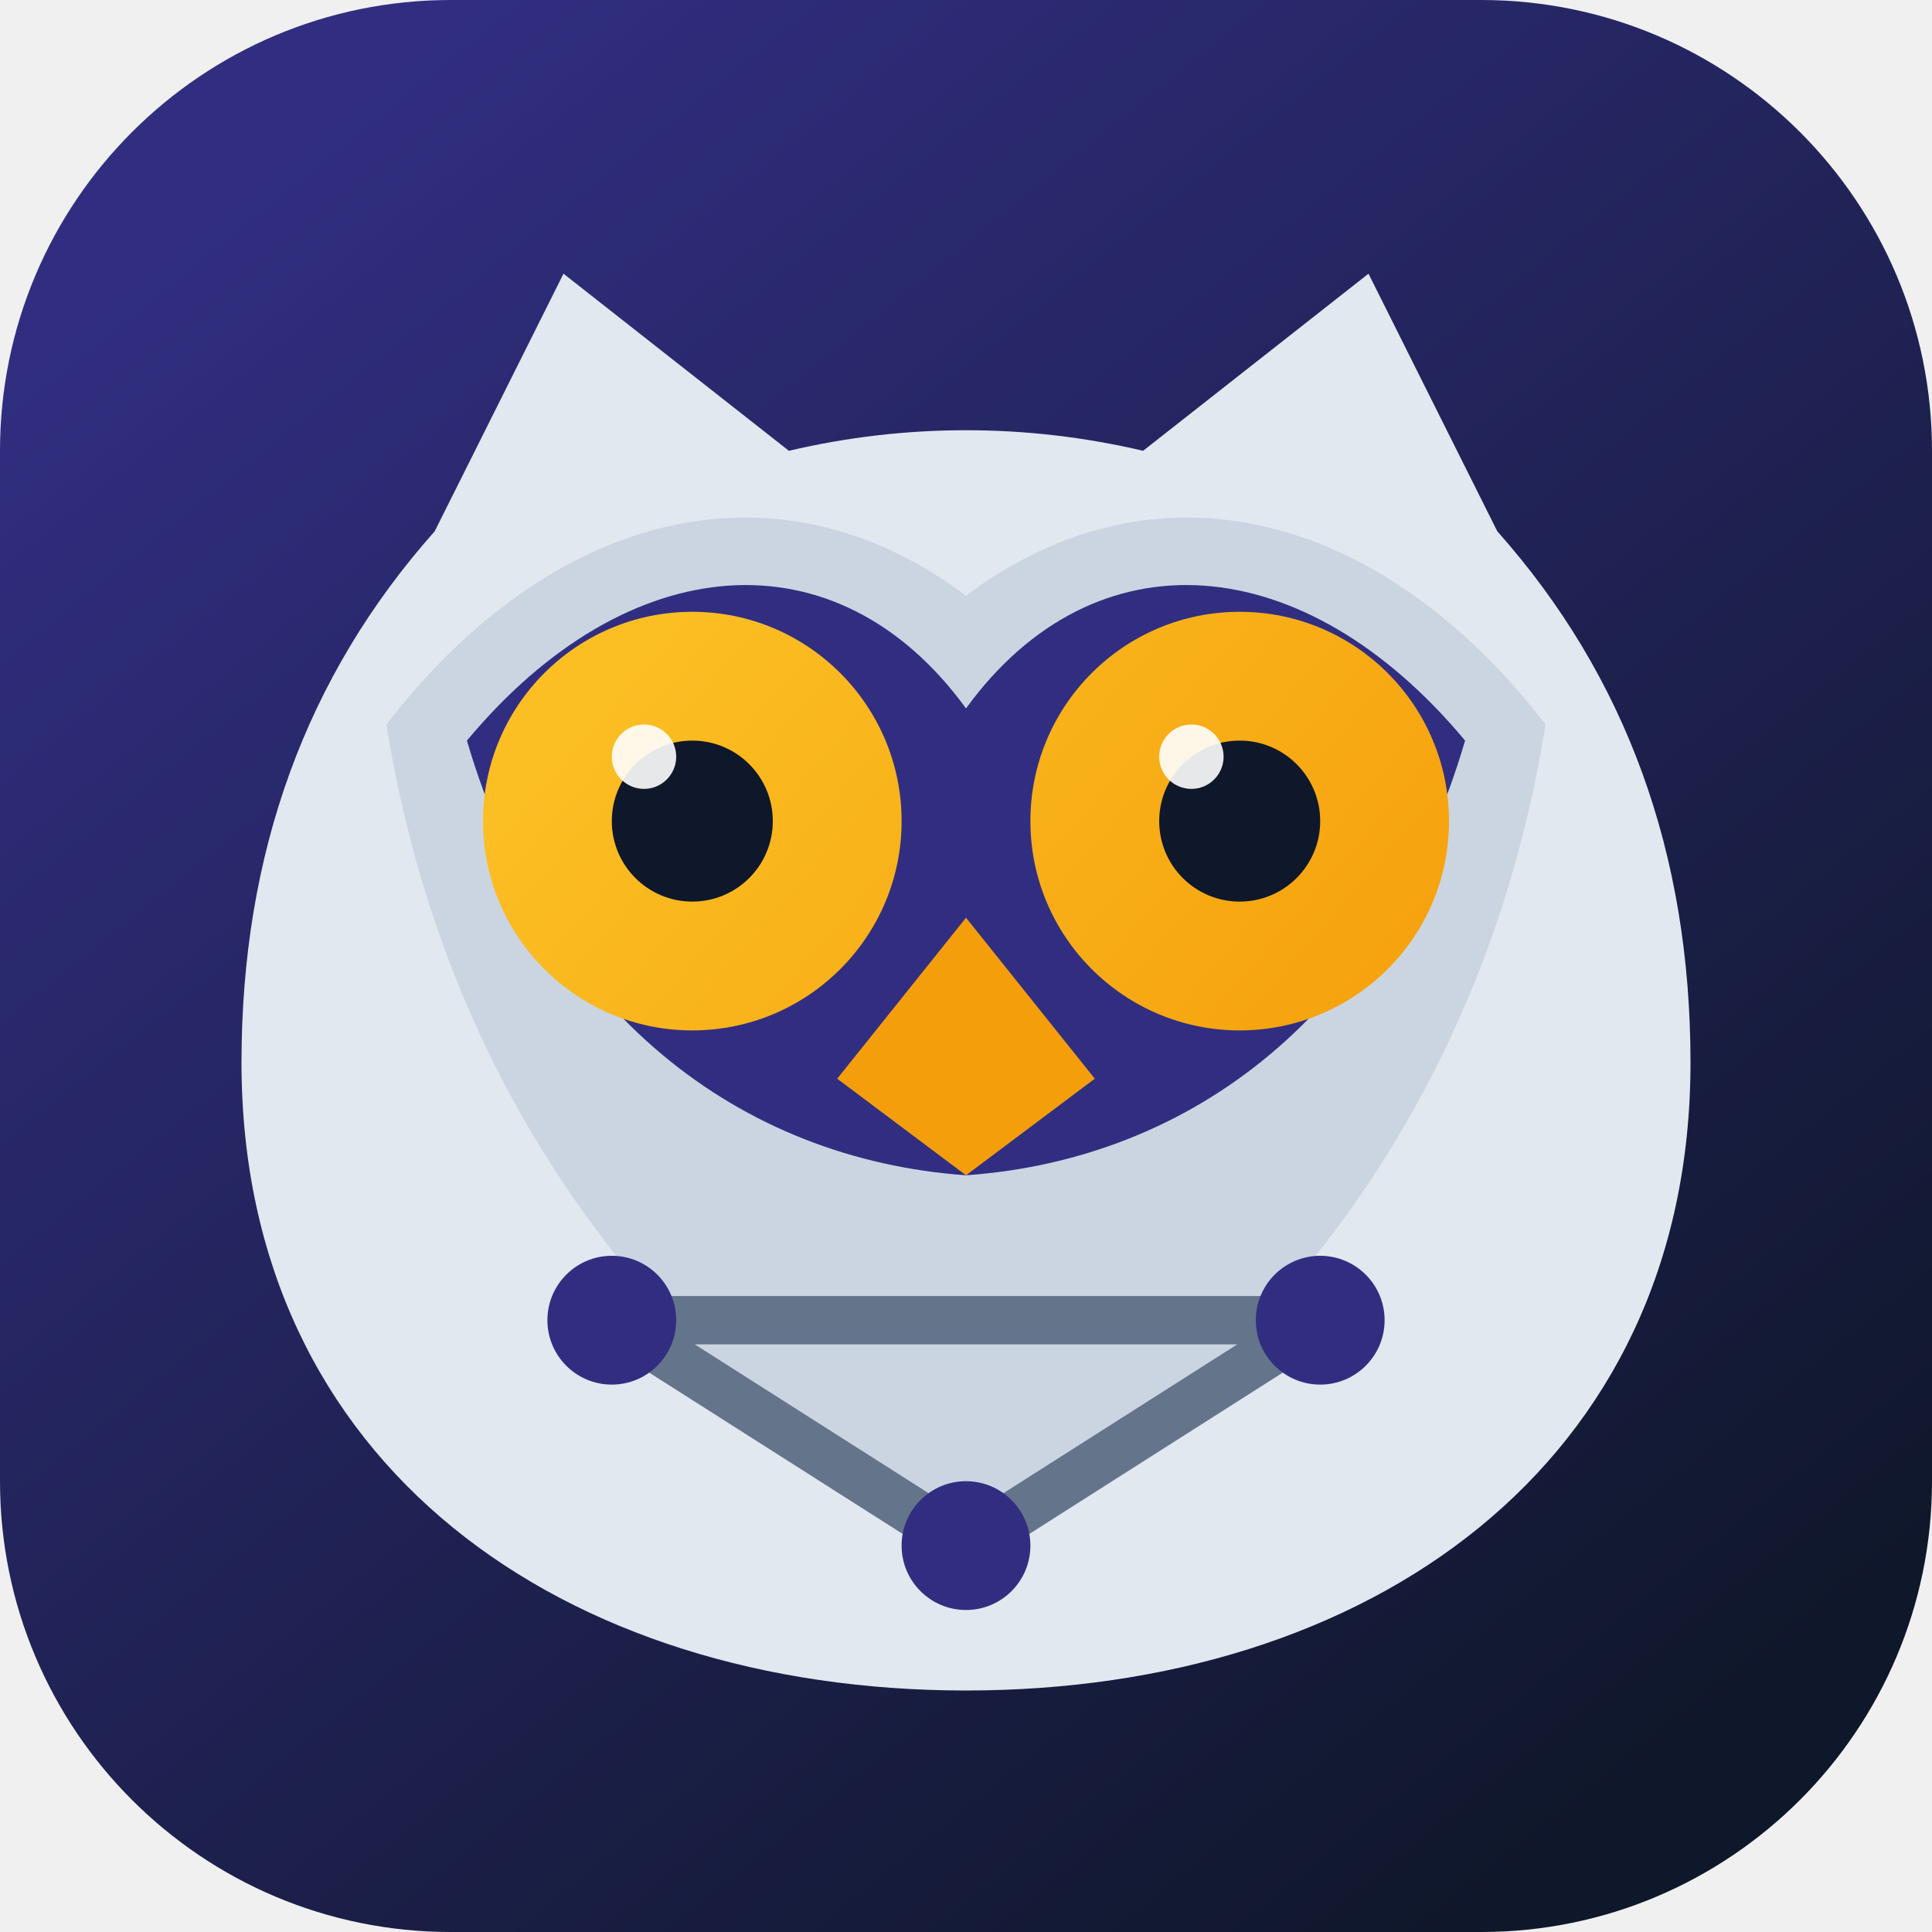
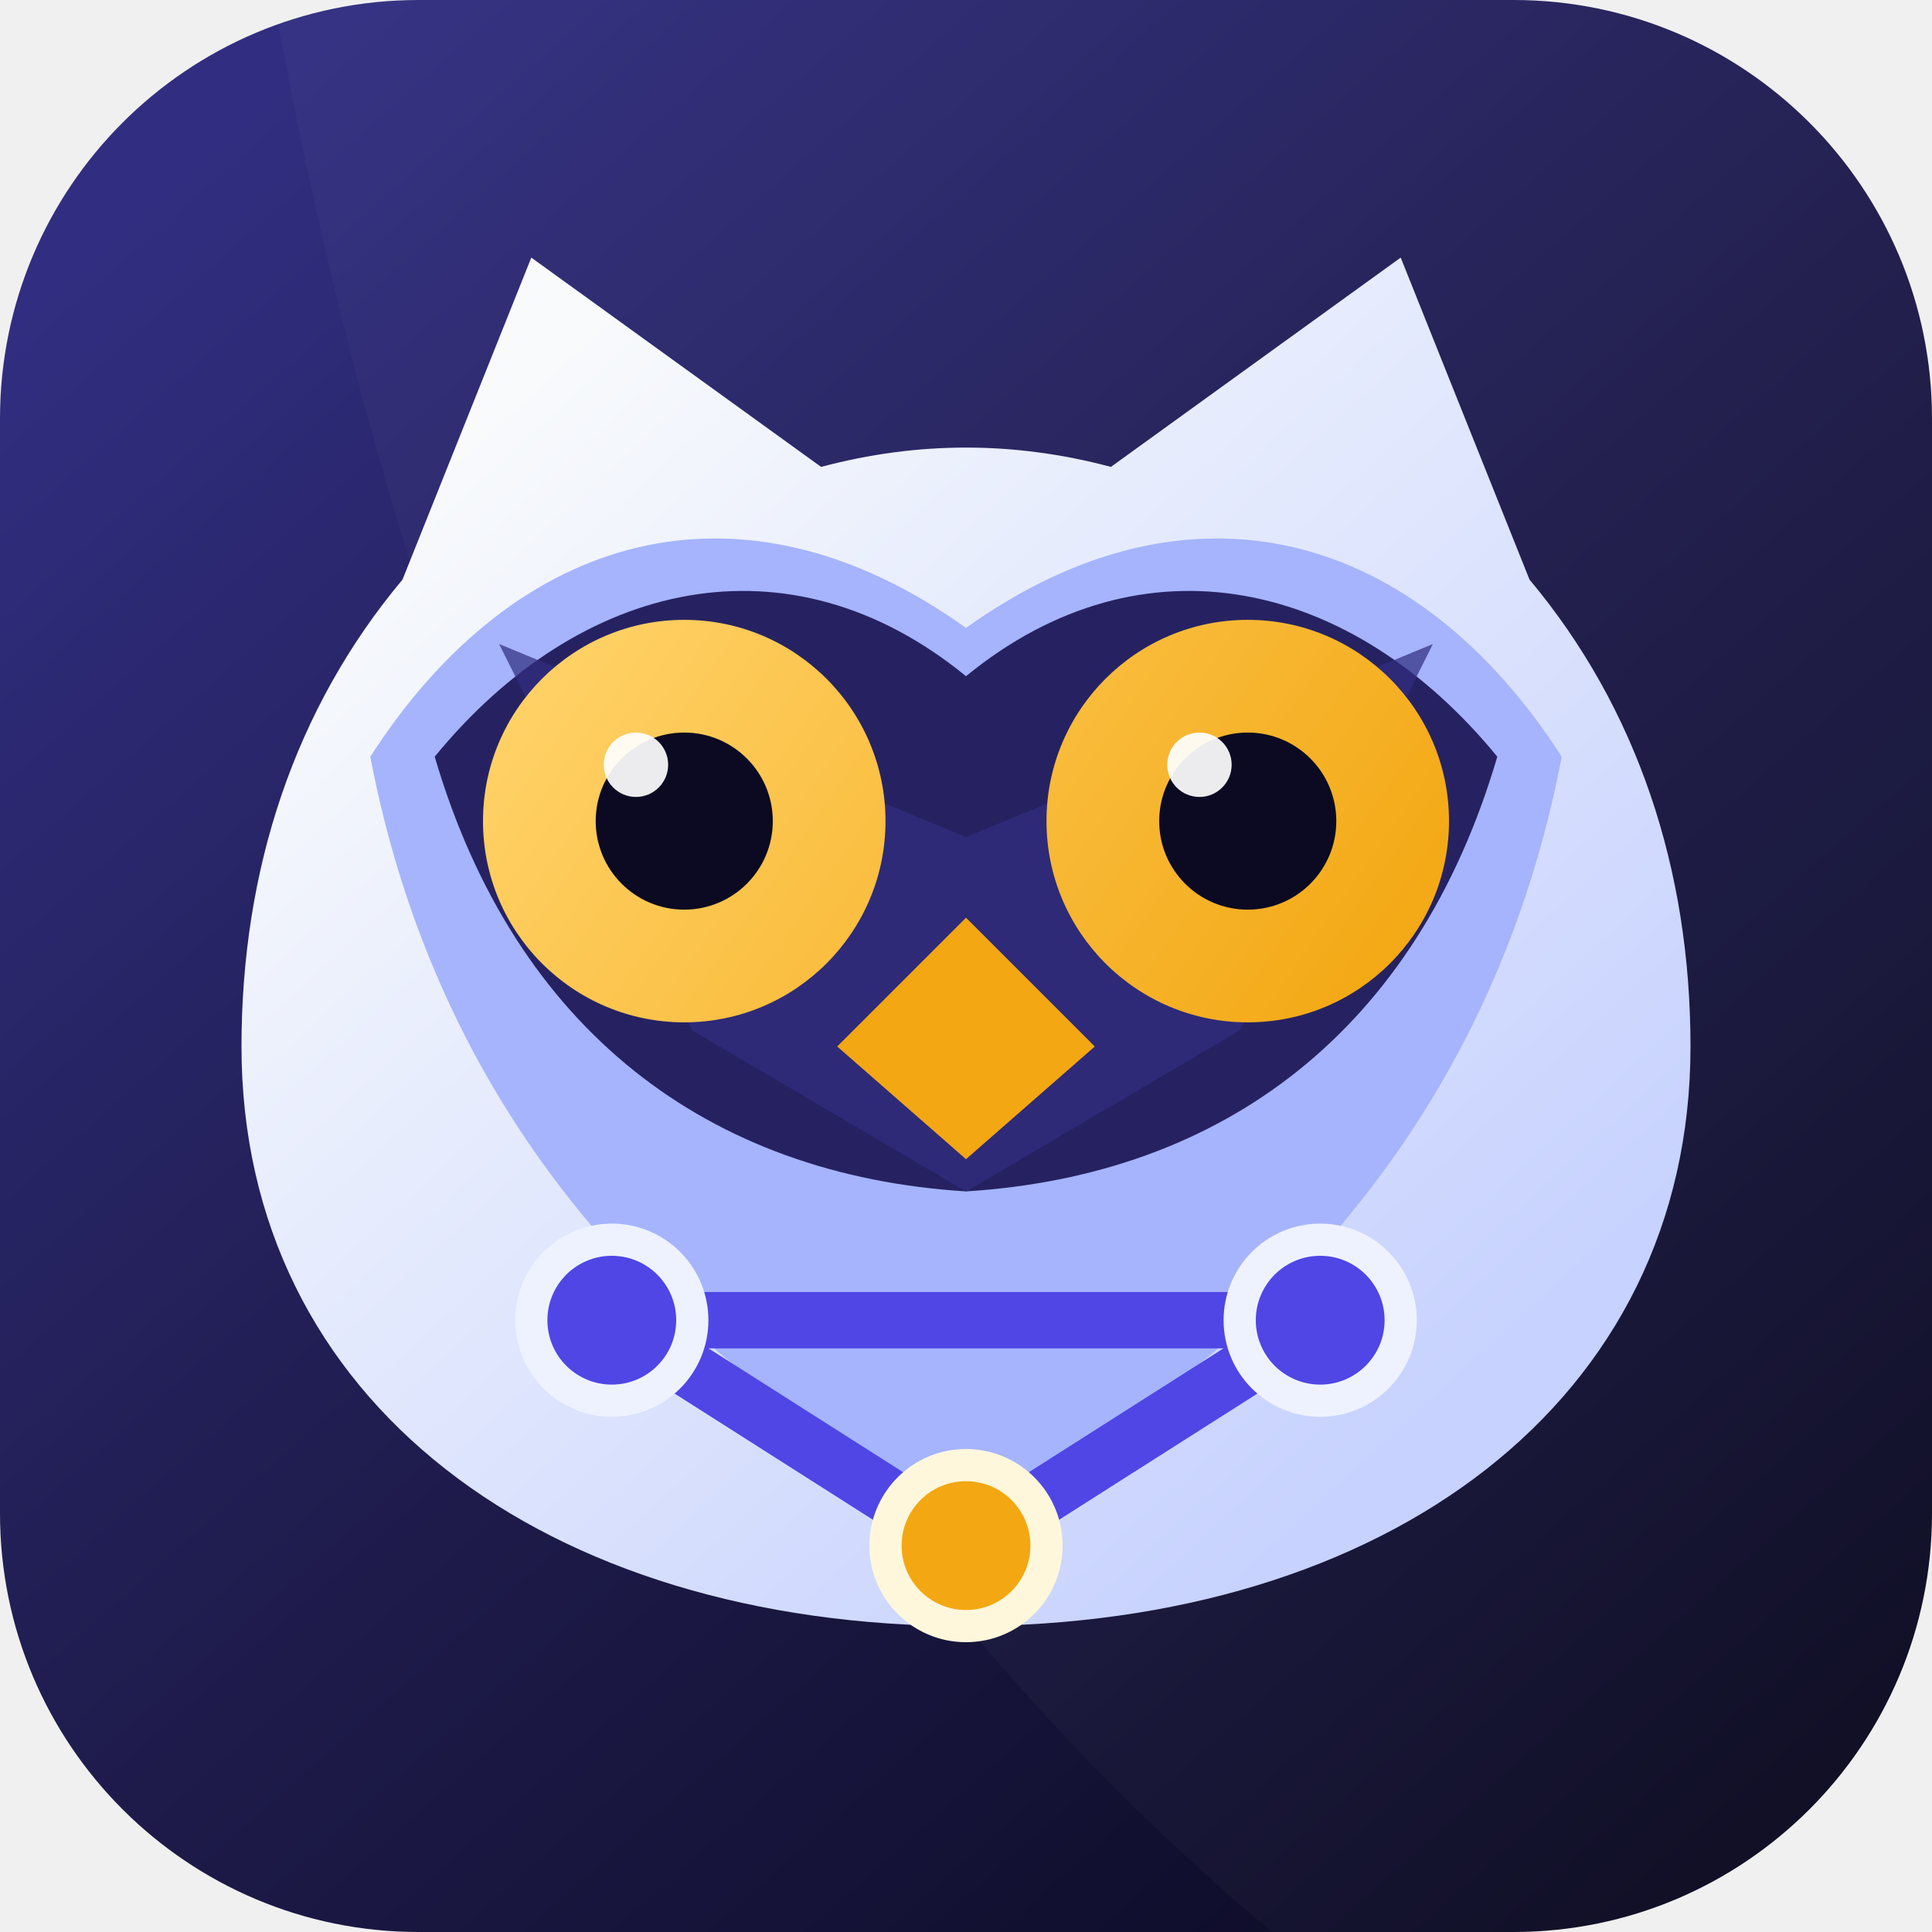
- <svg xmlns="http://www.w3.org/2000/svg" viewBox="0 0 120 120" role="img" aria-label="Strixonomy owl">
+ <svg xmlns="http://www.w3.org/2000/svg" viewBox="0 0 120 120" role="img" aria-label="Strixonomy owl and knowledge graph">
  <defs>
-     <linearGradient id="night" x1="18" y1="8" x2="102" y2="112" gradientUnits="userSpaceOnUse">
+     <linearGradient id="night" x1="14" y1="8" x2="108" y2="114" gradientUnits="userSpaceOnUse">
      <stop stop-color="#312e81" />
-       <stop offset="1" stop-color="#0f172a" />
+       <stop offset=".52" stop-color="#1e1b4b" />
+       <stop offset="1" stop-color="#0b0a22" />
    </linearGradient>
-     <linearGradient id="gold" x1="38" y1="40" x2="82" y2="78" gradientUnits="userSpaceOnUse">
-       <stop stop-color="#fbbf24" />
-       <stop offset="1" stop-color="#f59e0b" />
+     <linearGradient id="iris" x1="36" y1="38" x2="82" y2="70" gradientUnits="userSpaceOnUse">
+       <stop stop-color="#ffd166" />
+       <stop offset="1" stop-color="#f3a712" />
+     </linearGradient>
+     <linearGradient id="feather" x1="28" y1="28" x2="86" y2="91" gradientUnits="userSpaceOnUse">
+       <stop stop-color="#f8fafc" />
+       <stop offset="1" stop-color="#c7d2fe" />
    </linearGradient>
  </defs>
-   <rect width="120" height="120" rx="28" fill="url(#night)" />
-   <path d="M27 33 35 17 49 28a48 48 0 0 1 22 0l14-11 8 16c8 9 12 20 12 33 0 25-20 39-45 39S15 91 15 66c0-13 4-24 12-33Z" fill="#e2e8f0" />
-   <path d="M24 45c10-13 24-17 36-8 12-9 26-5 36 8-4 25-19 42-36 51-17-9-32-26-36-51Z" fill="#cbd5e1" />
-   <path d="M29 46c10-12 23-13 31-2 8-11 21-10 31 2-5 17-17 26-31 27-14-1-26-10-31-27Z" fill="#312e81" />
-   <circle cx="43" cy="51" r="13" fill="url(#gold)" />
-   <circle cx="77" cy="51" r="13" fill="url(#gold)" />
-   <circle cx="43" cy="51" r="5" fill="#0f172a" />
-   <circle cx="77" cy="51" r="5" fill="#0f172a" />
-   <circle cx="40" cy="47" r="2" fill="#fff" opacity=".9" />
-   <circle cx="74" cy="47" r="2" fill="#fff" opacity=".9" />
-   <path d="m60 57 8 10-8 6-8-6 8-10Z" fill="#f59e0b" />
-   <path d="M38 82h44M38 82l22 14 22-14" fill="none" stroke="#64748b" stroke-width="3" stroke-linecap="round" stroke-linejoin="round" />
-   <circle cx="38" cy="82" r="4" fill="#312e81" />
-   <circle cx="60" cy="96" r="4" fill="#312e81" />
-   <circle cx="82" cy="82" r="4" fill="#312e81" />
+   <rect width="120" height="120" rx="26" fill="url(#night)" />
+   <path d="M17 0h77c14.4 0 26 11.6 26 26v68c0 14.4-11.6 26-26 26H79C48 94 27 55 17 0Z" fill="#fff" opacity=".025" />
+   <path d="M25 36 33 16l18 13c3-.8 6-1.2 9-1.2s6 .4 9 1.2l18-13 8 20c6.7 8 10 18 10 29 0 22-18.8 36-45 36S15 87 15 65c0-11 3.3-21 10-29Z" fill="url(#feather)" />
+   <path d="M23 47c9-14 23-18 37-8 14-10 28-6 37 8-4 21-17 37-37 47-20-10-33-26-37-47Z" fill="#a5b4fc" />
+   <path d="M27 47c9-11 22-14 33-5 11-9 24-6 33 5-5 17-17 26-33 27-16-1-28-10-33-27Z" fill="#262262" />
+   <path d="m31 40 29 12 29-12-12 24-17 10-17-10-12-24Z" fill="#312e81" opacity=".72" />
+   <circle cx="42.5" cy="51" r="12.5" fill="url(#iris)" />
+   <circle cx="77.5" cy="51" r="12.5" fill="url(#iris)" />
+   <circle cx="42.5" cy="51" r="5.5" fill="#0b0a22" />
+   <circle cx="77.5" cy="51" r="5.5" fill="#0b0a22" />
+   <circle cx="39.5" cy="47.5" r="2" fill="#fff" opacity=".92" />
+   <circle cx="74.5" cy="47.5" r="2" fill="#fff" opacity=".92" />
+   <path d="m60 57 8 8-8 7-8-7 8-8Z" fill="#f3a712" />
+   <path d="M38 82h44M38 82l22 14 22-14" fill="none" stroke="#4f46e5" stroke-width="3.5" stroke-linecap="round" stroke-linejoin="round" />
+   <circle cx="38" cy="82" r="5" fill="#4f46e5" stroke="#eef2ff" stroke-width="2" />
+   <circle cx="60" cy="96" r="5" fill="#f3a712" stroke="#fff7db" stroke-width="2" />
+   <circle cx="82" cy="82" r="5" fill="#4f46e5" stroke="#eef2ff" stroke-width="2" />
</svg>
